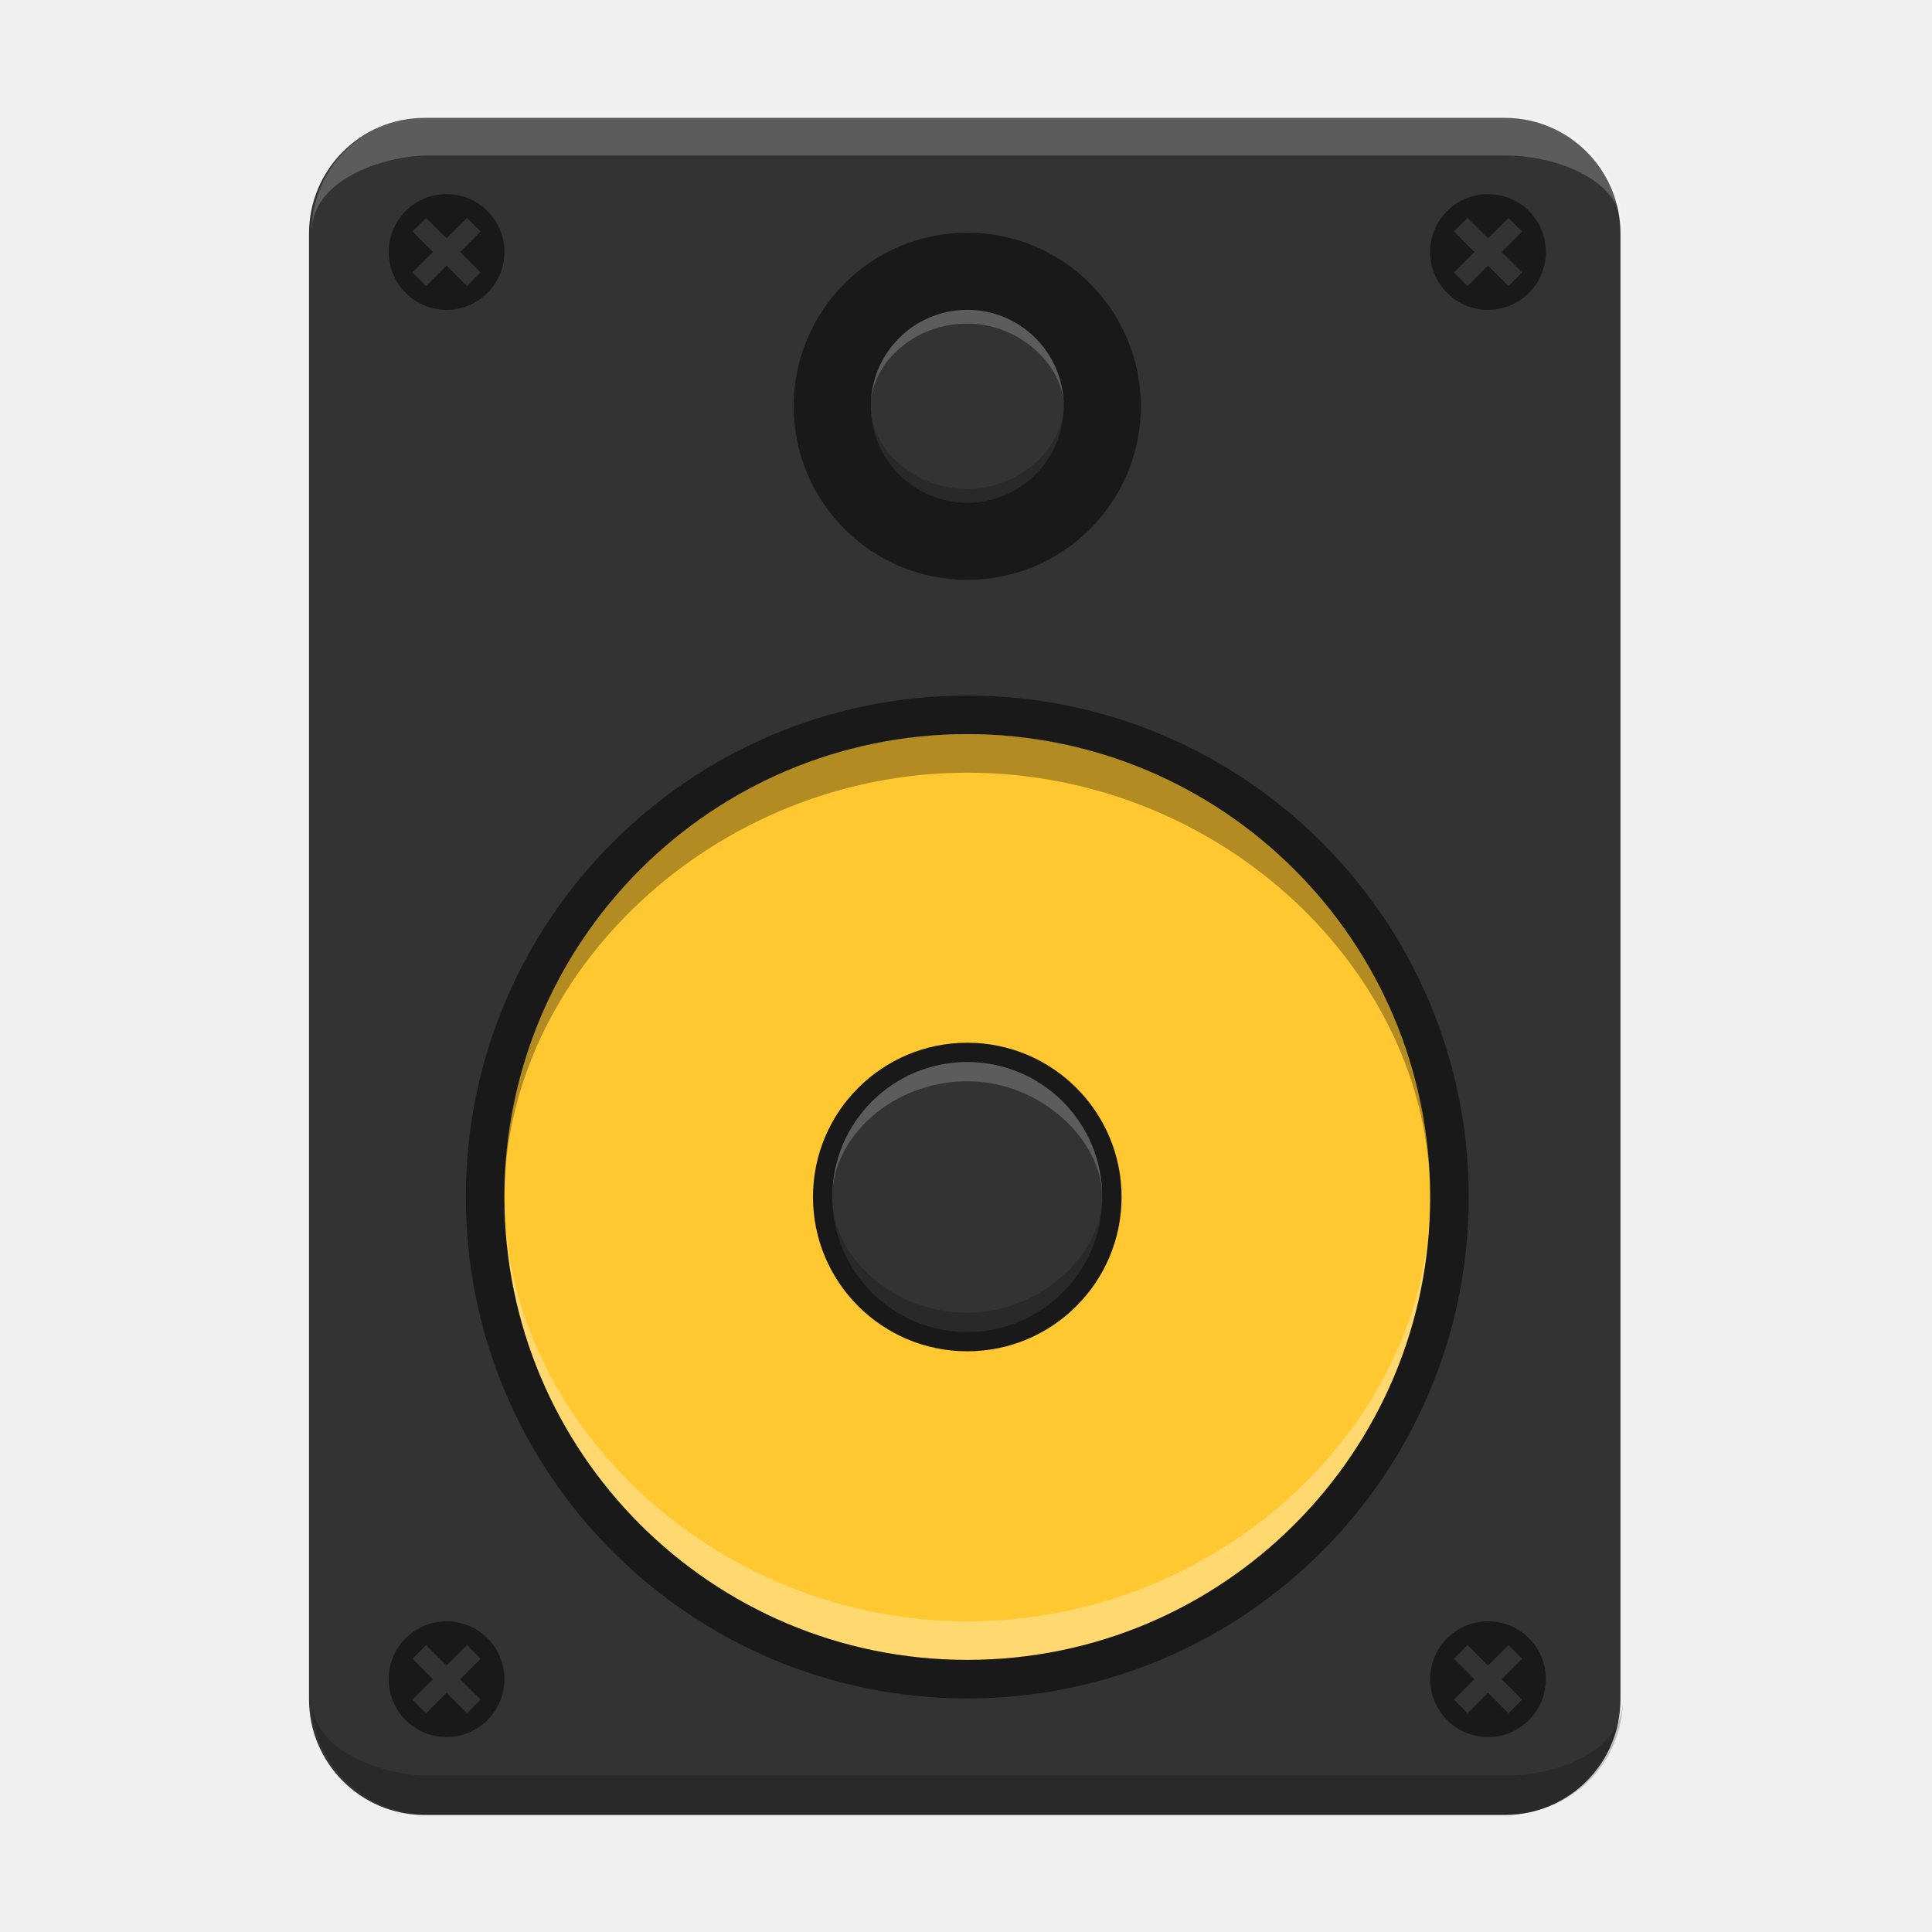
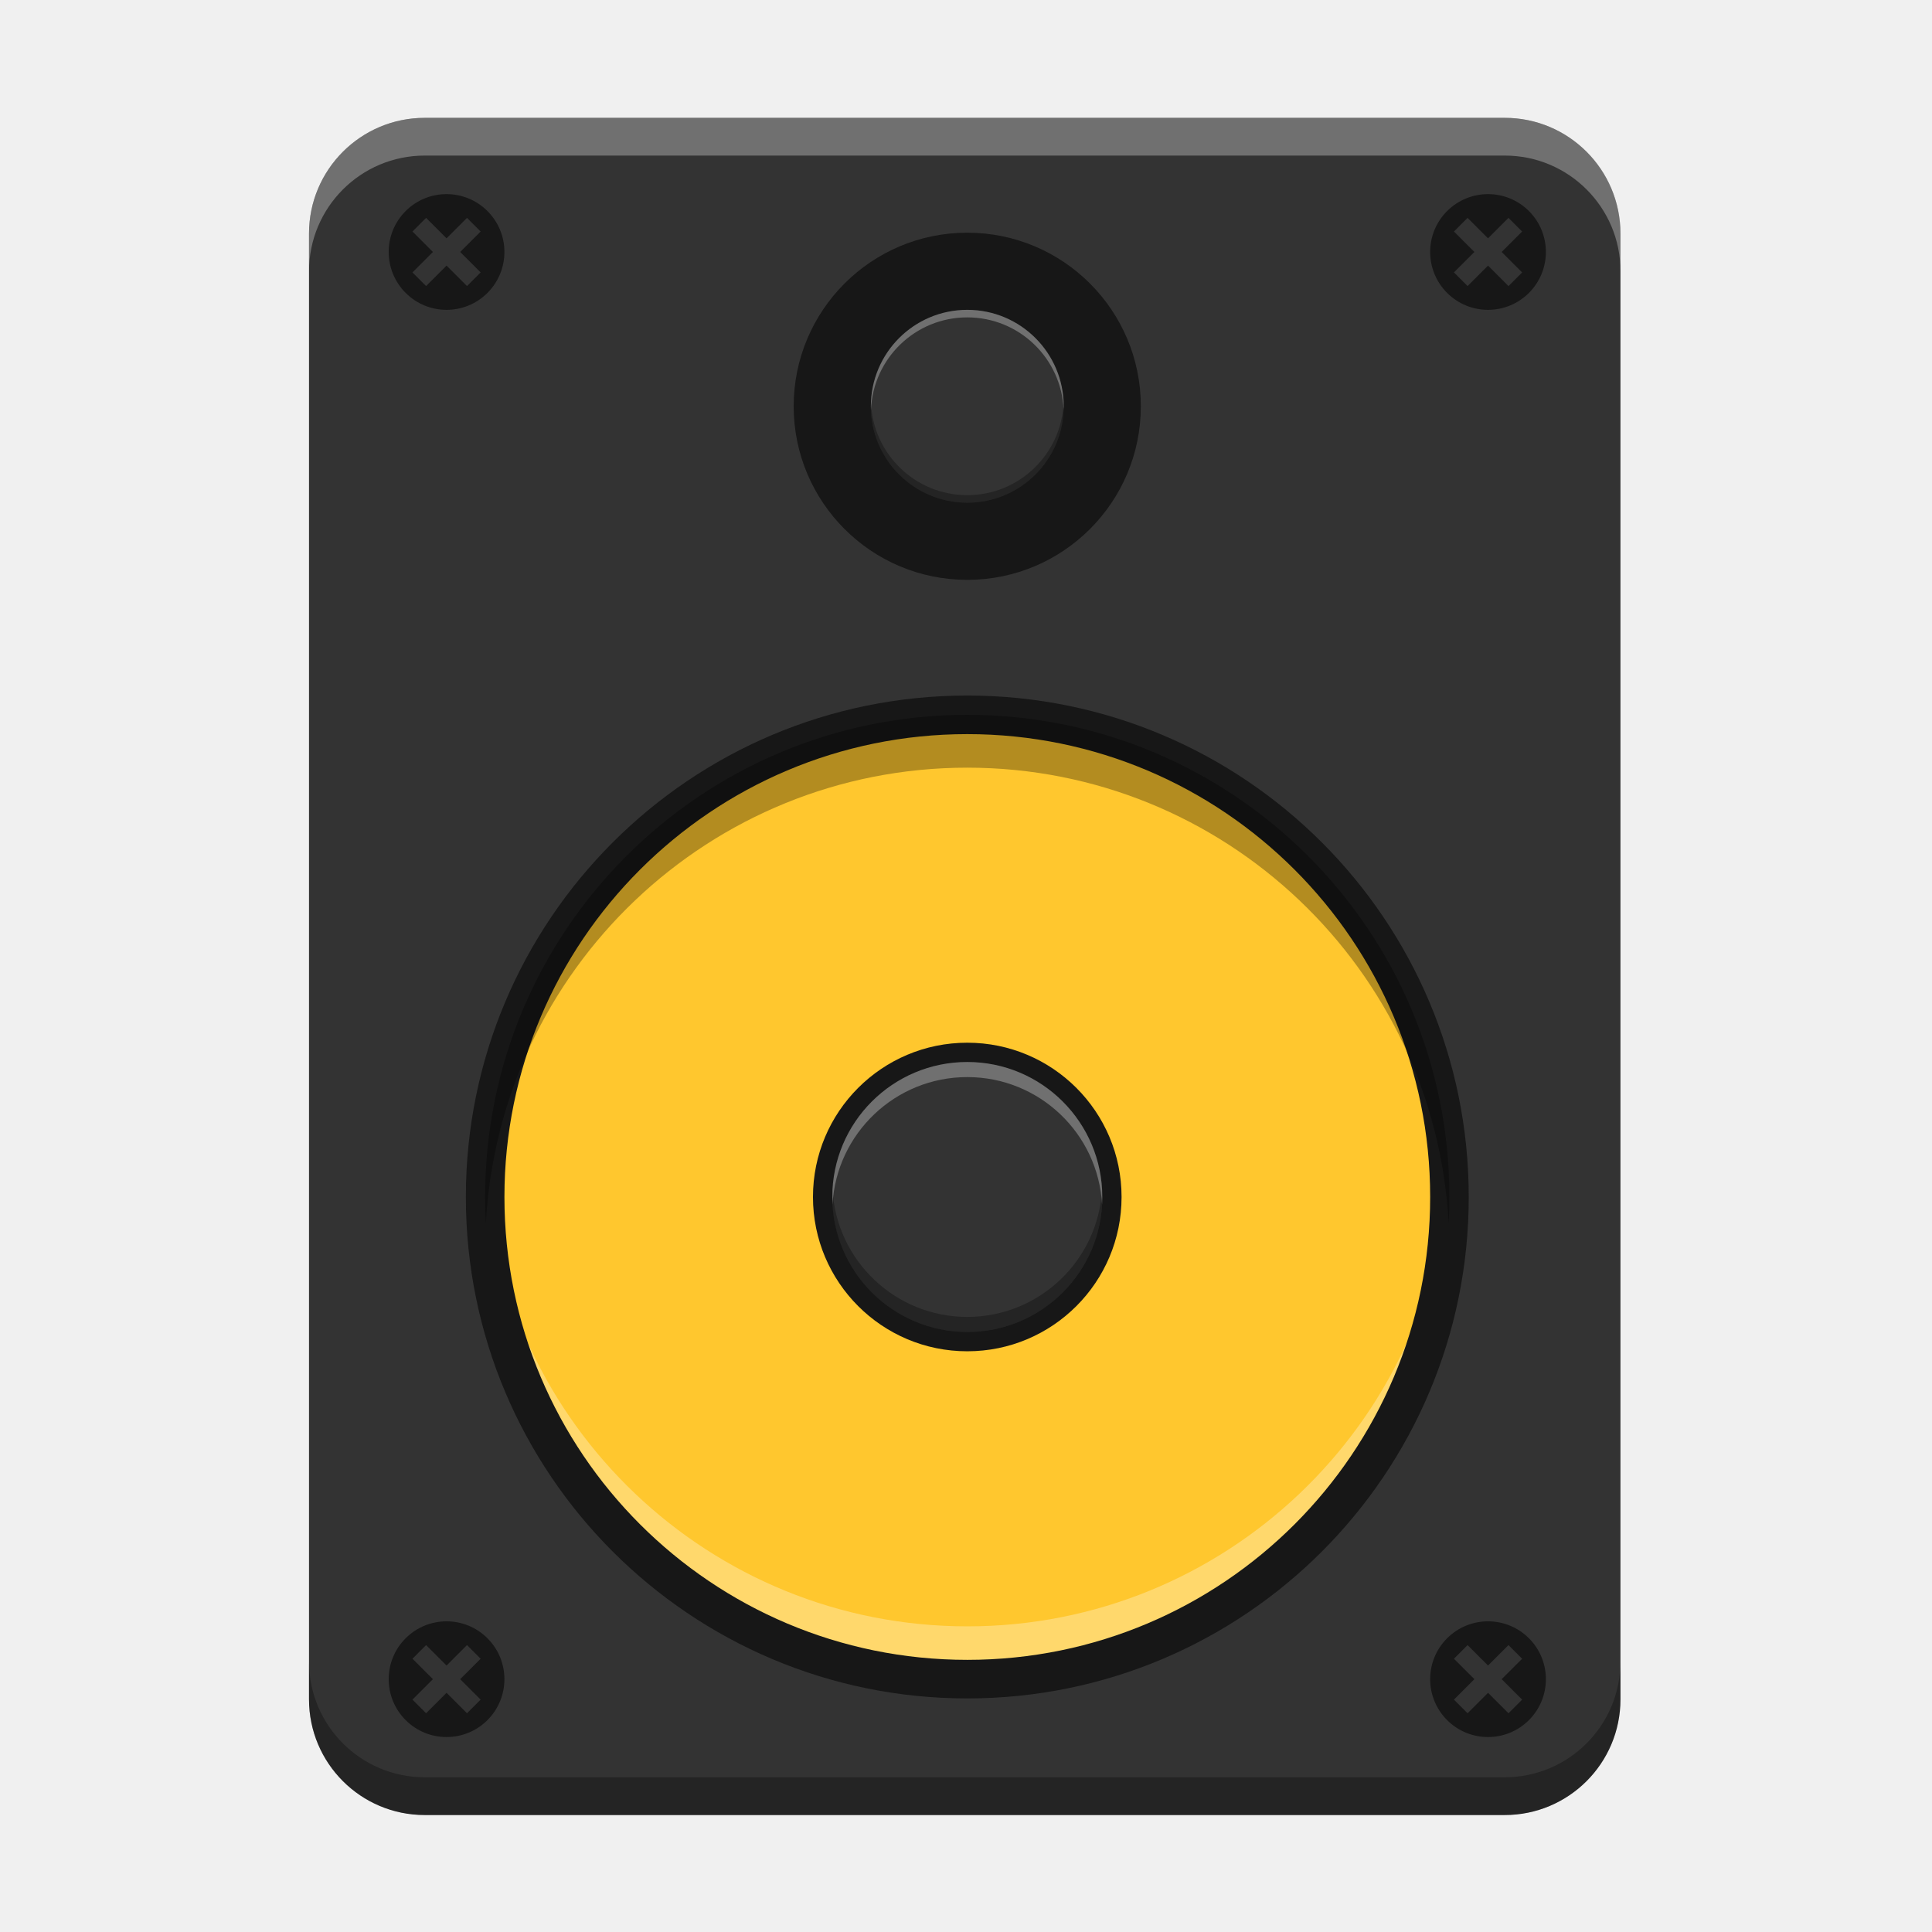
- <svg xmlns="http://www.w3.org/2000/svg" xmlns:xlink="http://www.w3.org/1999/xlink" width="384pt" height="384pt" version="1.1" viewBox="0 0 384 384">
+ <svg xmlns="http://www.w3.org/2000/svg" width="512" height="512" version="1.1" viewBox="0 0 384 384">
  <defs>
-     <filter id="alpha" width="100%" height="100%" x="0%" y="0%" filterUnits="objectBoundingBox">
-       <feColorMatrix in="SourceGraphic" type="matrix" values="0 0 0 0 1 0 0 0 0 1 0 0 0 0 1 0 0 0 1 0" />
-     </filter>
-     <mask id="mask0">
-       <g filter="url(#alpha)">
-         <rect width="384" height="384" x="0" y="0" style="fill:rgb(0%,0%,0%);fill-opacity:0.2" />
-       </g>
-     </mask>
-     <clipPath id="clip1">
-       <rect width="384" height="384" x="0" y="0" />
+     <clipPath>
+       <rect width="384" height="384" />
    </clipPath>
-     <g id="surface5" clip-path="url(#clip1)">
-       <path style="fill:rgb(100.000%,100.000%,100.000%)" d="M 84.922 23.25 L 299.586 23.25 C 312.328 23.25 322.586 33.422 322.586 46.25 C 322.586 34.602 307.254 30.918 299.586 30.918 C 291.922 30.918 92.59 30.918 84.922 30.918 C 77.254 30.918 61.922 35.168 61.922 46.25 C 61.922 33.312 72.309 23.25 84.922 23.25 Z M 84.922 23.25" />
-     </g>
-     <mask id="mask1">
-       <g filter="url(#alpha)">
-         <rect width="384" height="384" x="0" y="0" style="fill:rgb(0%,0%,0%);fill-opacity:0.2" />
-       </g>
-     </mask>
-     <clipPath id="clip2">
-       <rect width="384" height="384" x="0" y="0" />
+     <clipPath>
+       <rect width="384" height="384" />
    </clipPath>
-     <g id="surface8" clip-path="url(#clip2)">
-       <path style="fill:rgb(0%,0%,0%)" d="M 84.922 360.582 L 299.586 360.582 C 312.328 360.582 322.586 350.406 322.586 337.582 C 322.586 349.23 307.254 352.914 299.586 352.914 C 291.922 352.914 92.59 352.914 84.922 352.914 C 77.254 352.914 61.922 348.66 61.922 337.582 C 61.922 350.52 72.309 360.582 84.922 360.582 Z M 84.922 360.582" />
-     </g>
-     <mask id="mask2">
-       <g filter="url(#alpha)">
-         <rect width="384" height="384" x="0" y="0" style="fill:rgb(0%,0%,0%);fill-opacity:0.2" />
-       </g>
-     </mask>
-     <clipPath id="clip3">
-       <rect width="384" height="384" x="0" y="0" />
+     <clipPath>
+       <rect width="384" height="384" />
    </clipPath>
-     <g id="surface11" clip-path="url(#clip3)">
-       <path style="fill:rgb(100.000%,100.000%,100.000%)" d="M 211.422 80.75 C 211.422 72.82 202.84 64.32 192.254 64.32 C 181.668 64.32 173.086 72.215 173.086 80.75 C 173.086 70.164 181.668 61.582 192.254 61.582 C 202.84 61.582 211.422 70.164 211.422 80.75 Z M 211.422 80.75" />
-     </g>
-     <mask id="mask3">
-       <g filter="url(#alpha)">
-         <rect width="384" height="384" x="0" y="0" style="fill:rgb(0%,0%,0%);fill-opacity:0.2" />
-       </g>
-     </mask>
-     <clipPath id="clip4">
-       <rect width="384" height="384" x="0" y="0" />
+     <clipPath>
+       <rect width="384" height="384" />
    </clipPath>
-     <g id="surface14" clip-path="url(#clip4)">
-       <path style="fill:rgb(0%,0%,0%)" d="M 211.422 80.75 C 211.422 88.68 202.84 97.18 192.254 97.18 C 181.668 97.18 173.086 89.281 173.086 80.75 C 173.086 91.336 181.668 99.914 192.254 99.914 C 202.84 99.914 211.422 91.336 211.422 80.75 Z M 211.422 80.75" />
-     </g>
-     <mask id="mask4">
-       <g filter="url(#alpha)">
-         <rect width="384" height="384" x="0" y="0" style="fill:rgb(0%,0%,0%);fill-opacity:0.302" />
-       </g>
-     </mask>
-     <clipPath id="clip5">
-       <rect width="384" height="384" x="0" y="0" />
+     <clipPath>
+       <rect width="384" height="384" />
    </clipPath>
-     <g id="surface17" clip-path="url(#clip5)">
-       <path style="fill:rgb(0%,0%,0%)" d="M 284.254 237.914 C 284.254 193.387 242.879 153.582 192.254 153.582 C 141.629 153.582 100.254 193.887 100.254 237.914 C 100.254 184.25 141.629 145.914 192.254 145.914 C 242.879 145.914 284.254 184.25 284.254 237.914 Z M 284.254 237.914" />
-     </g>
-     <mask id="mask5">
-       <g filter="url(#alpha)">
-         <rect width="384" height="384" x="0" y="0" style="fill:rgb(0%,0%,0%);fill-opacity:0.302" />
-       </g>
-     </mask>
-     <clipPath id="clip6">
-       <rect width="384" height="384" x="0" y="0" />
+     <clipPath>
+       <rect width="384" height="384" />
    </clipPath>
-     <g id="surface20" clip-path="url(#clip6)">
-       <path style="fill:rgb(100.000%,100.000%,100.000%)" d="M 284.254 237.914 C 284.254 282.441 242.879 322.246 192.254 322.246 C 141.629 322.246 100.254 281.945 100.254 237.914 C 100.254 291.582 141.629 329.914 192.254 329.914 C 242.879 329.914 284.254 291.582 284.254 237.914 Z M 284.254 237.914" />
-     </g>
-     <mask id="mask6">
-       <g filter="url(#alpha)">
-         <rect width="384" height="384" x="0" y="0" style="fill:rgb(0%,0%,0%);fill-opacity:0.2" />
-       </g>
-     </mask>
-     <clipPath id="clip7">
-       <rect width="384" height="384" x="0" y="0" />
+     <clipPath>
+       <rect width="384" height="384" />
    </clipPath>
-     <g id="surface23" clip-path="url(#clip7)">
-       <path style="fill:rgb(100.000%,100.000%,100.000%)" d="M 219.086 237.914 C 219.086 226.812 207.074 214.914 192.254 214.914 C 177.434 214.914 165.422 225.969 165.422 237.914 C 165.422 223.094 177.434 211.082 192.254 211.082 C 207.074 211.082 219.086 223.094 219.086 237.914 Z M 219.086 237.914" />
-     </g>
-     <mask id="mask7">
-       <g filter="url(#alpha)">
-         <rect width="384" height="384" x="0" y="0" style="fill:rgb(0%,0%,0%);fill-opacity:0.2" />
-       </g>
-     </mask>
-     <clipPath id="clip8">
-       <rect width="384" height="384" x="0" y="0" />
+     <clipPath>
+       <rect width="384" height="384" />
    </clipPath>
-     <g id="surface26" clip-path="url(#clip8)">
-       <path style="fill:rgb(0%,0%,0%)" d="M 219.086 237.914 C 219.086 249.016 207.074 260.914 192.254 260.914 C 177.434 260.914 165.422 249.863 165.422 237.914 C 165.422 252.734 177.434 264.746 192.254 264.746 C 207.074 264.746 219.086 252.734 219.086 237.914 Z M 219.086 237.914" />
-     </g>
  </defs>
+   <path d="m84.418 23.422h214.66c12.703 0 23 10.297 23 23v291.33c0 12.703-10.297 23-23 23h-214.66c-12.703 0-23-10.297-23-23v-291.33c0-12.703 10.297-23 23-23z" fill="#333" />
+   <g fill="#171717">
+     <path d="m96.887 41.949c-4.492-4.488-11.773-4.488-16.262 0-4.492 4.492-4.492 11.773 0 16.266 4.488 4.492 11.77 4.492 16.262 0 4.492-4.492 4.492-11.773 0-16.266zm-4.066 1.355 2.711 2.711-4.066 4.066 4.066 4.066-2.711 2.711-4.066-4.066-4.066 4.066-2.707-2.711 4.062-4.066-4.062-4.066 2.707-2.711 4.066 4.066z" />
+     <path d="m303.89 41.949c-4.492-4.488-11.773-4.488-16.266 0-4.492 4.492-4.492 11.773 0 16.266 4.492 4.492 11.773 4.492 16.266 0 4.488-4.492 4.488-11.773 0-16.266zm-4.066 1.355 2.711 2.711-4.066 4.066 4.066 4.066-2.711 2.711-4.066-4.066-4.066 4.066-2.711-2.711 4.066-4.066-4.066-4.066 2.711-2.711 4.066 4.066z" />
+     <path d="m303.89 325.62c-4.492-4.492-11.773-4.492-16.266 0-4.492 4.488-4.492 11.77 0 16.262 4.492 4.492 11.773 4.492 16.266 0 4.488-4.492 4.488-11.773 0-16.262zm-4.066 1.355 2.711 2.711-4.066 4.062 4.066 4.066-2.711 2.711-4.066-4.066-4.066 4.066-2.711-2.711 4.066-4.066-4.066-4.062 2.711-2.711 4.066 4.062z" />
+     <path d="m96.887 325.62c-4.492-4.492-11.773-4.492-16.262 0-4.492 4.488-4.492 11.77 0 16.262 4.488 4.492 11.77 4.492 16.262 0 4.492-4.492 4.492-11.773 0-16.262zm-4.066 1.355 2.711 2.711-4.066 4.062 4.066 4.066-2.711 2.711-4.066-4.066-4.066 4.066-2.707-2.711 4.062-4.066-4.062-4.062 2.707-2.711 4.066 4.062z" />
+     <path d="m226.75 80.75c0 19.055-15.445 34.5-34.5 34.5-19.055 0-34.5-15.445-34.5-34.5s15.445-34.5 34.5-34.5c19.055 0 34.5 15.445 34.5 34.5z" />
+   </g>
+   <path d="m211.42 80.75c0 10.586-8.582 19.164-19.168 19.164-10.586 0-19.164-8.578-19.164-19.164s8.578-19.168 19.164-19.168c10.586 0 19.168 8.582 19.168 19.168z" fill="#333" />
+   <path d="m288.09 237.91c0 52.93-42.906 95.832-95.832 95.832-52.926 0-95.832-42.902-95.832-95.832 0-52.926 42.906-95.832 95.832-95.832 52.926 0 95.832 42.906 95.832 95.832z" fill="#ffc72e" />
+   <path transform="scale(.75)" d="m128.76 310.22c-0.125 2.318-0.193 4.651-0.193 7 0 70.573 57.208 127.78 127.78 127.78s127.78-57.202 127.78-127.78c0-2.349-0.068-4.682-0.193-7-3.635 67.317-59.365 120.78-127.58 120.78-68.219 0-123.95-53.459-127.58-120.78z" fill="#fff" opacity=".3" stroke-width="1.333" />
+   <path d="m288.09 237.91c0 52.93-42.906 95.832-95.832 95.832-52.926 0-95.832-42.902-95.832-95.832 0-52.926 42.906-95.832 95.832-95.832 52.926 0 95.832 42.906 95.832 95.832z" fill="none" stroke="#171717" stroke-width="7.667" />
+   <path d="m222.92 237.91c0-16.938-13.73-30.664-30.668-30.664s-30.668 13.727-30.668 30.664 13.73 30.668 30.668 30.668 30.668-13.73 30.668-30.668z" fill="#171717" />
+   <path d="m219.09 237.91c0-14.82-12.012-26.832-26.832-26.832-14.82 0-26.832 12.012-26.832 26.832s12.012 26.832 26.832 26.832c14.82 0 26.832-12.012 26.832-26.832z" fill="#333" />
+   <path transform="scale(.75)" d="m112.56 31.229c-16.938 0-30.666 13.73-30.666 30.668v10c0-16.937 13.729-30.668 30.666-30.668h286.22c16.937 0 30.668 13.73 30.668 30.668v-10c0-16.938-13.73-30.668-30.668-30.668h-286.22z" fill="#fff" opacity=".3" stroke-width="1.333" />
  <g>
-     <path style="fill:rgb(20.000%,20.000%,20.000%)" d="M 84.418 23.422 L 299.082 23.422 C 311.785 23.422 322.082 33.719 322.082 46.422 L 322.082 337.75 C 322.082 350.453 311.785 360.75 299.082 360.75 L 84.418 360.75 C 71.715 360.75 61.418 350.453 61.418 337.75 L 61.418 46.422 C 61.418 33.719 71.715 23.422 84.418 23.422 Z M 84.418 23.422" />
-     <path style="fill:rgb(9.803%,9.803%,9.803%)" d="M 96.887 41.949 C 92.395 37.461 85.113 37.461 80.625 41.949 C 76.133 46.441 76.133 53.723 80.625 58.215 C 85.113 62.707 92.395 62.707 96.887 58.215 C 101.379 53.723 101.379 46.441 96.887 41.949 Z M 92.82 43.305 L 95.531 46.016 L 91.465 50.082 L 95.531 54.148 L 92.82 56.859 L 88.754 52.793 L 84.688 56.859 L 81.98 54.148 L 86.043 50.082 L 81.98 46.016 L 84.688 43.305 L 88.754 47.371 Z M 92.82 43.305" />
-     <path style="fill:rgb(9.803%,9.803%,9.803%)" d="M 303.887 41.949 C 299.395 37.461 292.113 37.461 287.621 41.949 C 283.129 46.441 283.129 53.723 287.621 58.215 C 292.113 62.707 299.395 62.707 303.887 58.215 C 308.375 53.723 308.375 46.441 303.887 41.949 Z M 299.82 43.305 L 302.531 46.016 L 298.465 50.082 L 302.531 54.148 L 299.82 56.859 L 295.754 52.793 L 291.688 56.859 L 288.977 54.148 L 293.043 50.082 L 288.977 46.016 L 291.688 43.305 L 295.754 47.371 Z M 299.82 43.305" />
-     <path style="fill:rgb(9.803%,9.803%,9.803%)" d="M 303.887 325.617 C 299.395 321.125 292.113 321.125 287.621 325.617 C 283.129 330.105 283.129 337.387 287.621 341.879 C 292.113 346.371 299.395 346.371 303.887 341.879 C 308.375 337.387 308.375 330.105 303.887 325.617 Z M 299.82 326.973 L 302.531 329.684 L 298.465 333.746 L 302.531 337.812 L 299.82 340.523 L 295.754 336.457 L 291.688 340.523 L 288.977 337.812 L 293.043 333.746 L 288.977 329.684 L 291.688 326.973 L 295.754 331.035 Z M 299.82 326.973" />
-     <path style="fill:rgb(9.803%,9.803%,9.803%)" d="M 96.887 325.617 C 92.395 321.125 85.113 321.125 80.625 325.617 C 76.133 330.105 76.133 337.387 80.625 341.879 C 85.113 346.371 92.395 346.371 96.887 341.879 C 101.379 337.387 101.379 330.105 96.887 325.617 Z M 92.82 326.973 L 95.531 329.684 L 91.465 333.746 L 95.531 337.812 L 92.82 340.523 L 88.754 336.457 L 84.688 340.523 L 81.98 337.812 L 86.043 333.746 L 81.98 329.684 L 84.688 326.973 L 88.754 331.035 Z M 92.82 326.973" />
-     <use mask="url(#mask0)" xlink:href="#surface5" />
-     <use mask="url(#mask1)" xlink:href="#surface8" />
-     <path style="fill:rgb(9.803%,9.803%,9.803%)" d="M 226.754 80.75 C 226.754 99.805 211.309 115.25 192.254 115.25 C 173.199 115.25 157.754 99.805 157.754 80.75 C 157.754 61.695 173.199 46.25 192.254 46.25 C 211.309 46.25 226.754 61.695 226.754 80.75 Z M 226.754 80.75" />
-     <path style="fill:rgb(20.000%,20.000%,20.000%)" d="M 211.422 80.75 C 211.422 91.336 202.84 99.914 192.254 99.914 C 181.668 99.914 173.09 91.336 173.09 80.75 C 173.09 70.164 181.668 61.582 192.254 61.582 C 202.84 61.582 211.422 70.164 211.422 80.75 Z M 211.422 80.75" />
-     <use mask="url(#mask2)" xlink:href="#surface11" />
-     <use mask="url(#mask3)" xlink:href="#surface14" />
-     <path style="fill:rgb(100.000%,78.039%,18.823%)" d="M 288.086 237.914 C 288.086 290.844 245.18 333.746 192.254 333.746 C 139.328 333.746 96.422 290.844 96.422 237.914 C 96.422 184.988 139.328 142.082 192.254 142.082 C 245.18 142.082 288.086 184.988 288.086 237.914 Z M 288.086 237.914" />
-     <use mask="url(#mask4)" xlink:href="#surface17" />
-     <use mask="url(#mask5)" xlink:href="#surface20" />
-     <path style="fill:none;stroke-width:10.222;stroke:rgb(9.803%,9.803%,9.803%)" d="M 384.115 857.581 C 384.115 928.154 326.906 985.357 256.339 985.357 C 185.771 985.357 128.562 928.154 128.562 857.581 C 128.562 787.013 185.771 729.805 256.339 729.805 C 326.906 729.805 384.115 787.013 384.115 857.581 Z M 384.115 857.581" transform="matrix(0.75,0,0,0.75,0,-405.2717)" />
-     <path style="fill:rgb(9.803%,9.803%,9.803%)" d="M 222.922 237.914 C 222.922 220.977 209.191 207.25 192.254 207.25 C 175.316 207.25 161.586 220.977 161.586 237.914 C 161.586 254.852 175.316 268.582 192.254 268.582 C 209.191 268.582 222.922 254.852 222.922 237.914 Z M 222.922 237.914" />
-     <path style="fill:rgb(20.000%,20.000%,20.000%)" d="M 219.086 237.914 C 219.086 223.094 207.074 211.082 192.254 211.082 C 177.434 211.082 165.422 223.094 165.422 237.914 C 165.422 252.734 177.434 264.746 192.254 264.746 C 207.074 264.746 219.086 252.734 219.086 237.914 Z M 219.086 237.914" />
-     <use mask="url(#mask6)" xlink:href="#surface23" />
-     <use mask="url(#mask7)" xlink:href="#surface26" />
+     <path d="m84.417 360.75c-12.703 0-23-10.298-23-23.001v-7.5c0 12.703 10.296 23.001 23 23.001h214.66c12.703 0 23.001-10.298 23.001-23.001v7.5c0 12.703-10.298 23.001-23.001 23.001z" opacity=".3" />
+     <path transform="scale(.75)" d="m256.34 189.44c-70.568 0-127.78 57.208-127.78 127.78 0 2.349 0.068 4.682 0.193 7 3.635-67.312 59.363-120.78 127.58-120.78 68.219 0 123.95 53.463 127.58 120.78 0.125-2.318 0.193-4.651 0.193-7 0-70.568-57.21-127.78-127.78-127.78z" opacity=".3" stroke-width="1.333" />
+     <path transform="scale(.75)" d="m220.62 315.22c-0.036 0.662-0.059 1.329-0.059 2 0 19.76 16.015 35.775 35.775 35.775 19.76 0 35.777-16.015 35.777-35.775 0-0.671-0.022-1.338-0.059-2-1.038 18.83-16.63 33.775-35.719 33.775-19.089 0-34.679-14.946-35.717-33.775z" opacity=".3" stroke-width="1.333" />
+   </g>
+   <g stroke-width="1.333">
+     <path transform="scale(.75)" d="m256.34 281.44c-19.76 0-35.775 16.015-35.775 35.775 0 0.671 0.022 1.338 0.059 2 1.038-18.83 16.628-33.775 35.717-33.775 19.089 0 34.681 14.946 35.719 33.775 0.036-0.662 0.059-1.329 0.059-2 0-19.76-16.017-35.775-35.777-35.775z" fill="#fff" opacity=".3" />
+     <path transform="scale(.75)" d="m230.81 106.67c-0.013 0.332-0.025 0.664-0.025 1 0 14.115 11.436 25.553 25.551 25.553 14.115 0 25.559-11.438 25.559-25.553 0-0.336-0.013-0.668-0.025-1-0.526 13.651-11.754 24.553-25.533 24.553-13.78 0-25-10.902-25.525-24.553z" opacity=".3" />
+     <path transform="scale(.75)" d="m256.34 82.109c-14.115 0-25.551 11.442-25.551 25.557 0 0.335 0.013 0.668 0.025 1 0.526-13.65 11.746-24.557 25.525-24.557 13.779 0 25.007 10.906 25.533 24.557 0.013-0.332 0.025-0.665 0.025-1 0-14.115-11.444-25.557-25.559-25.557z" fill="#fff" opacity=".3" />
  </g>
</svg>
